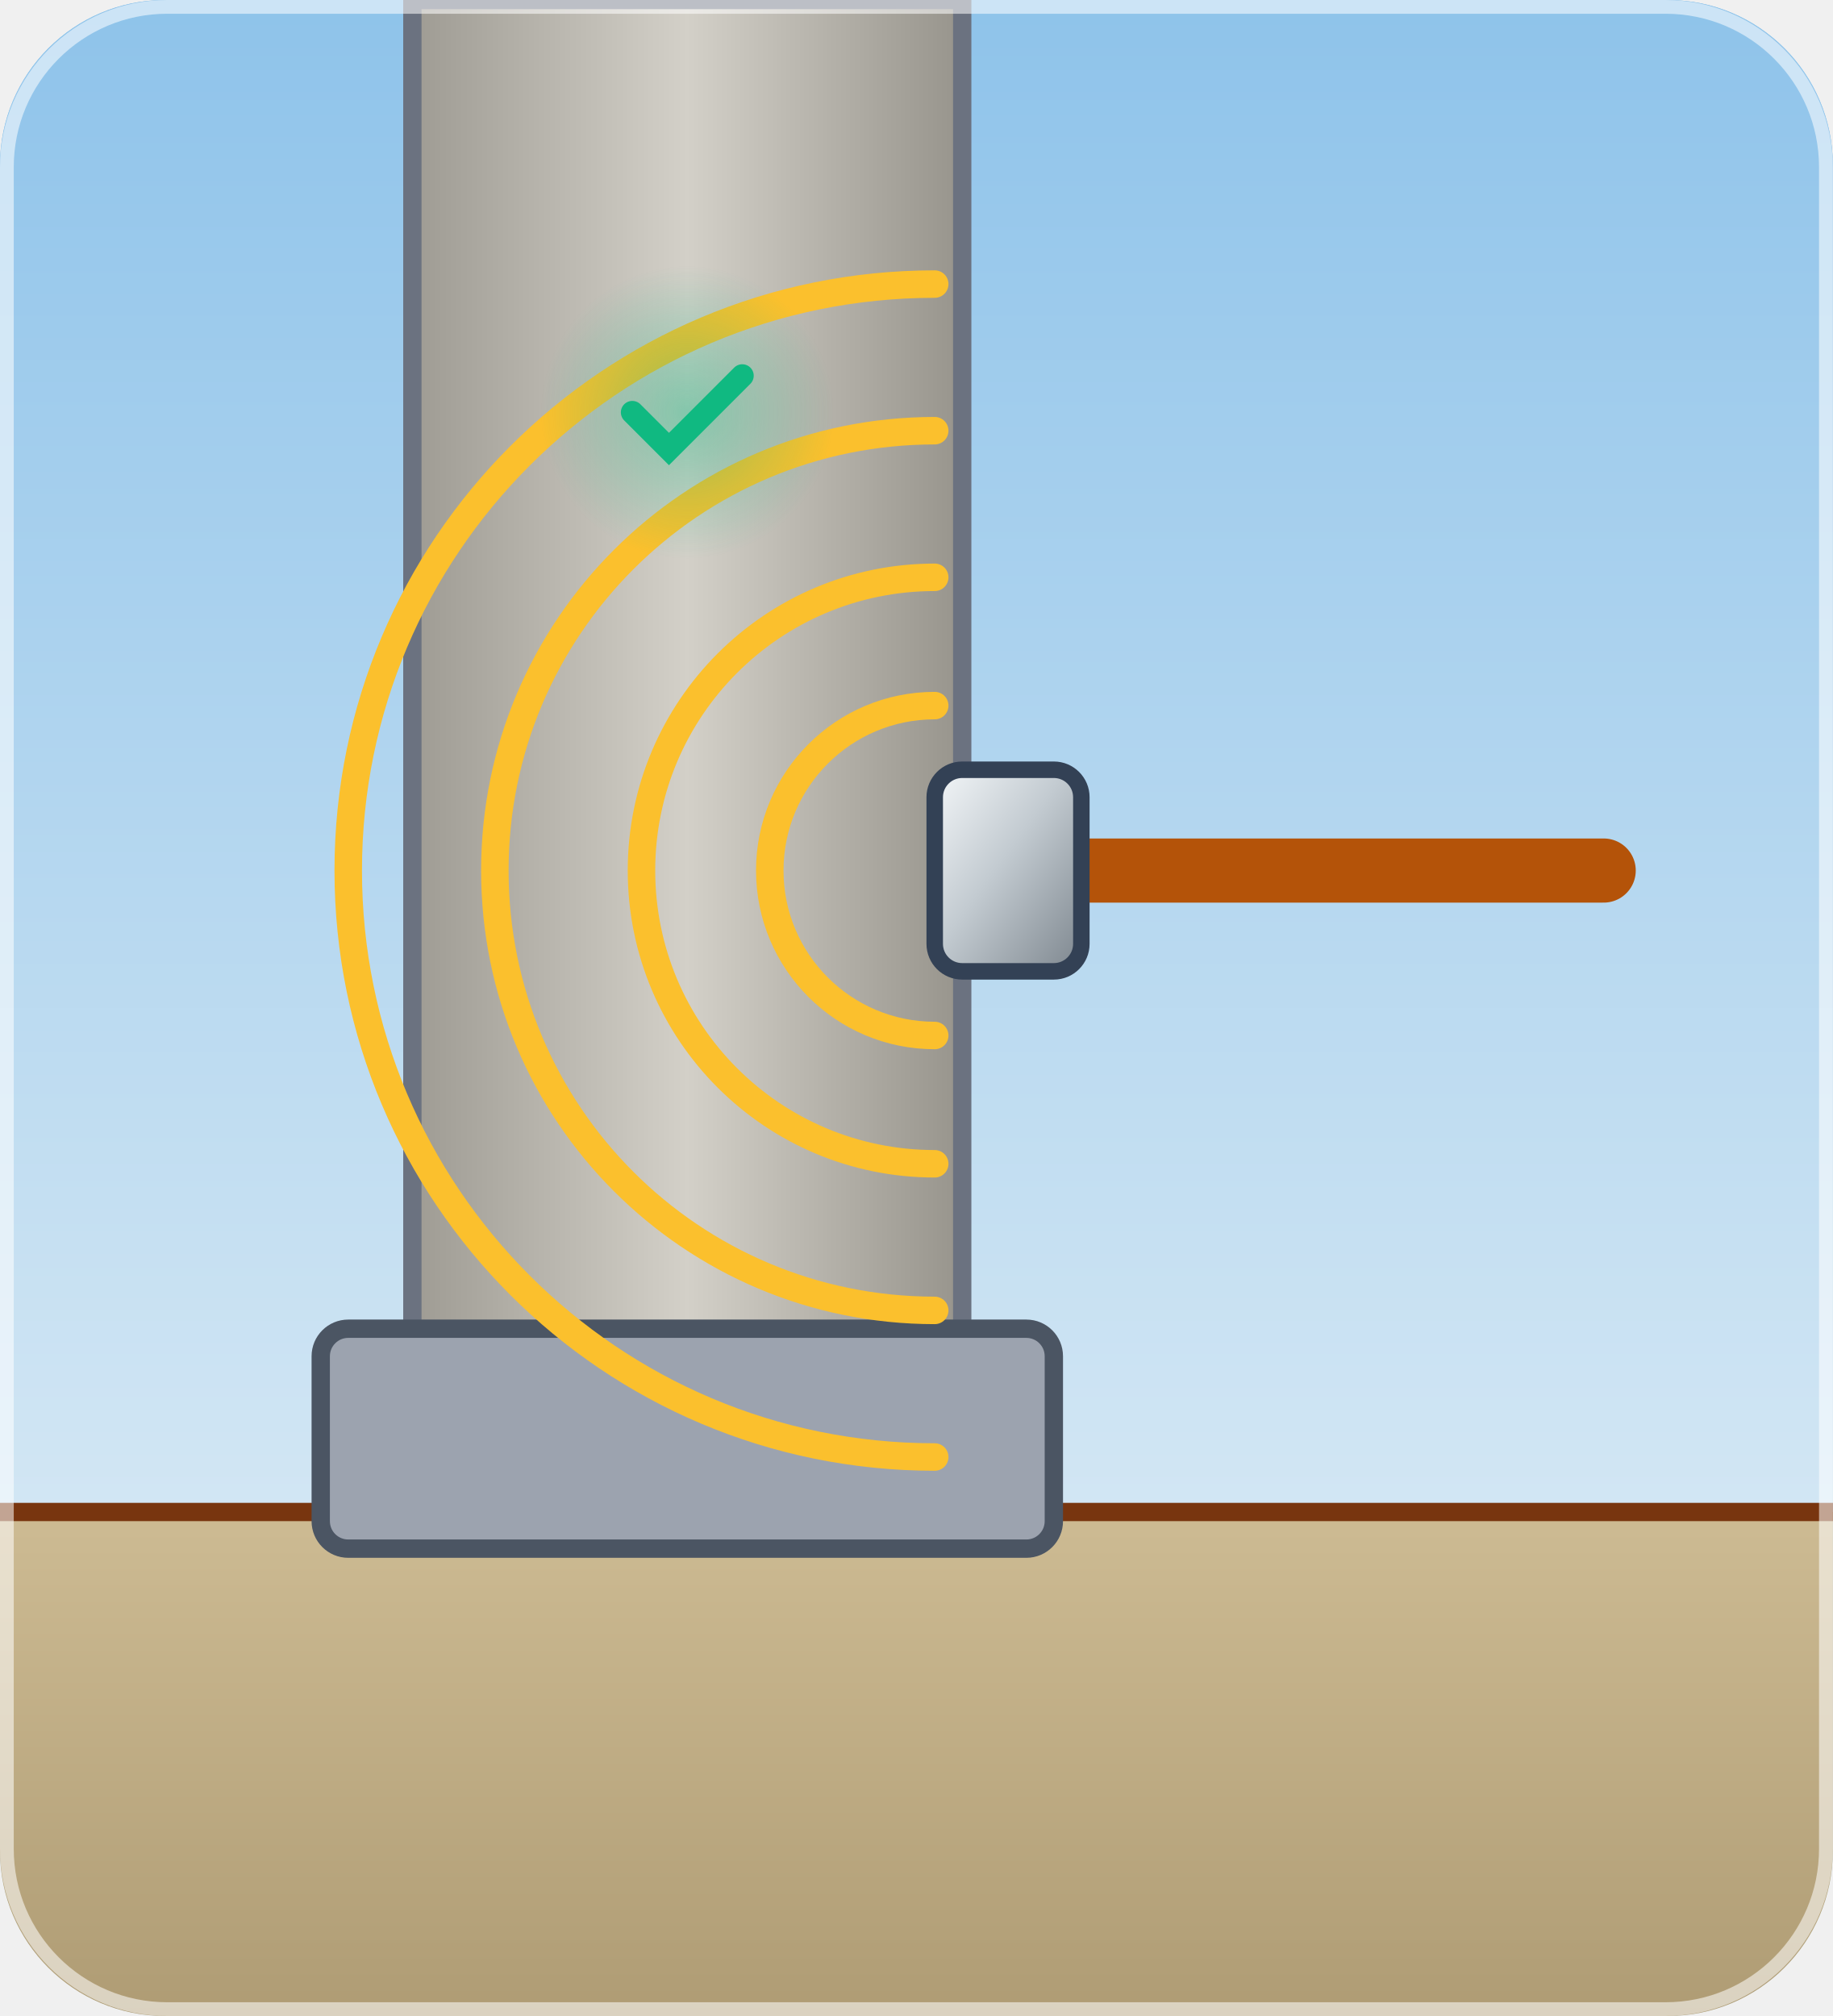
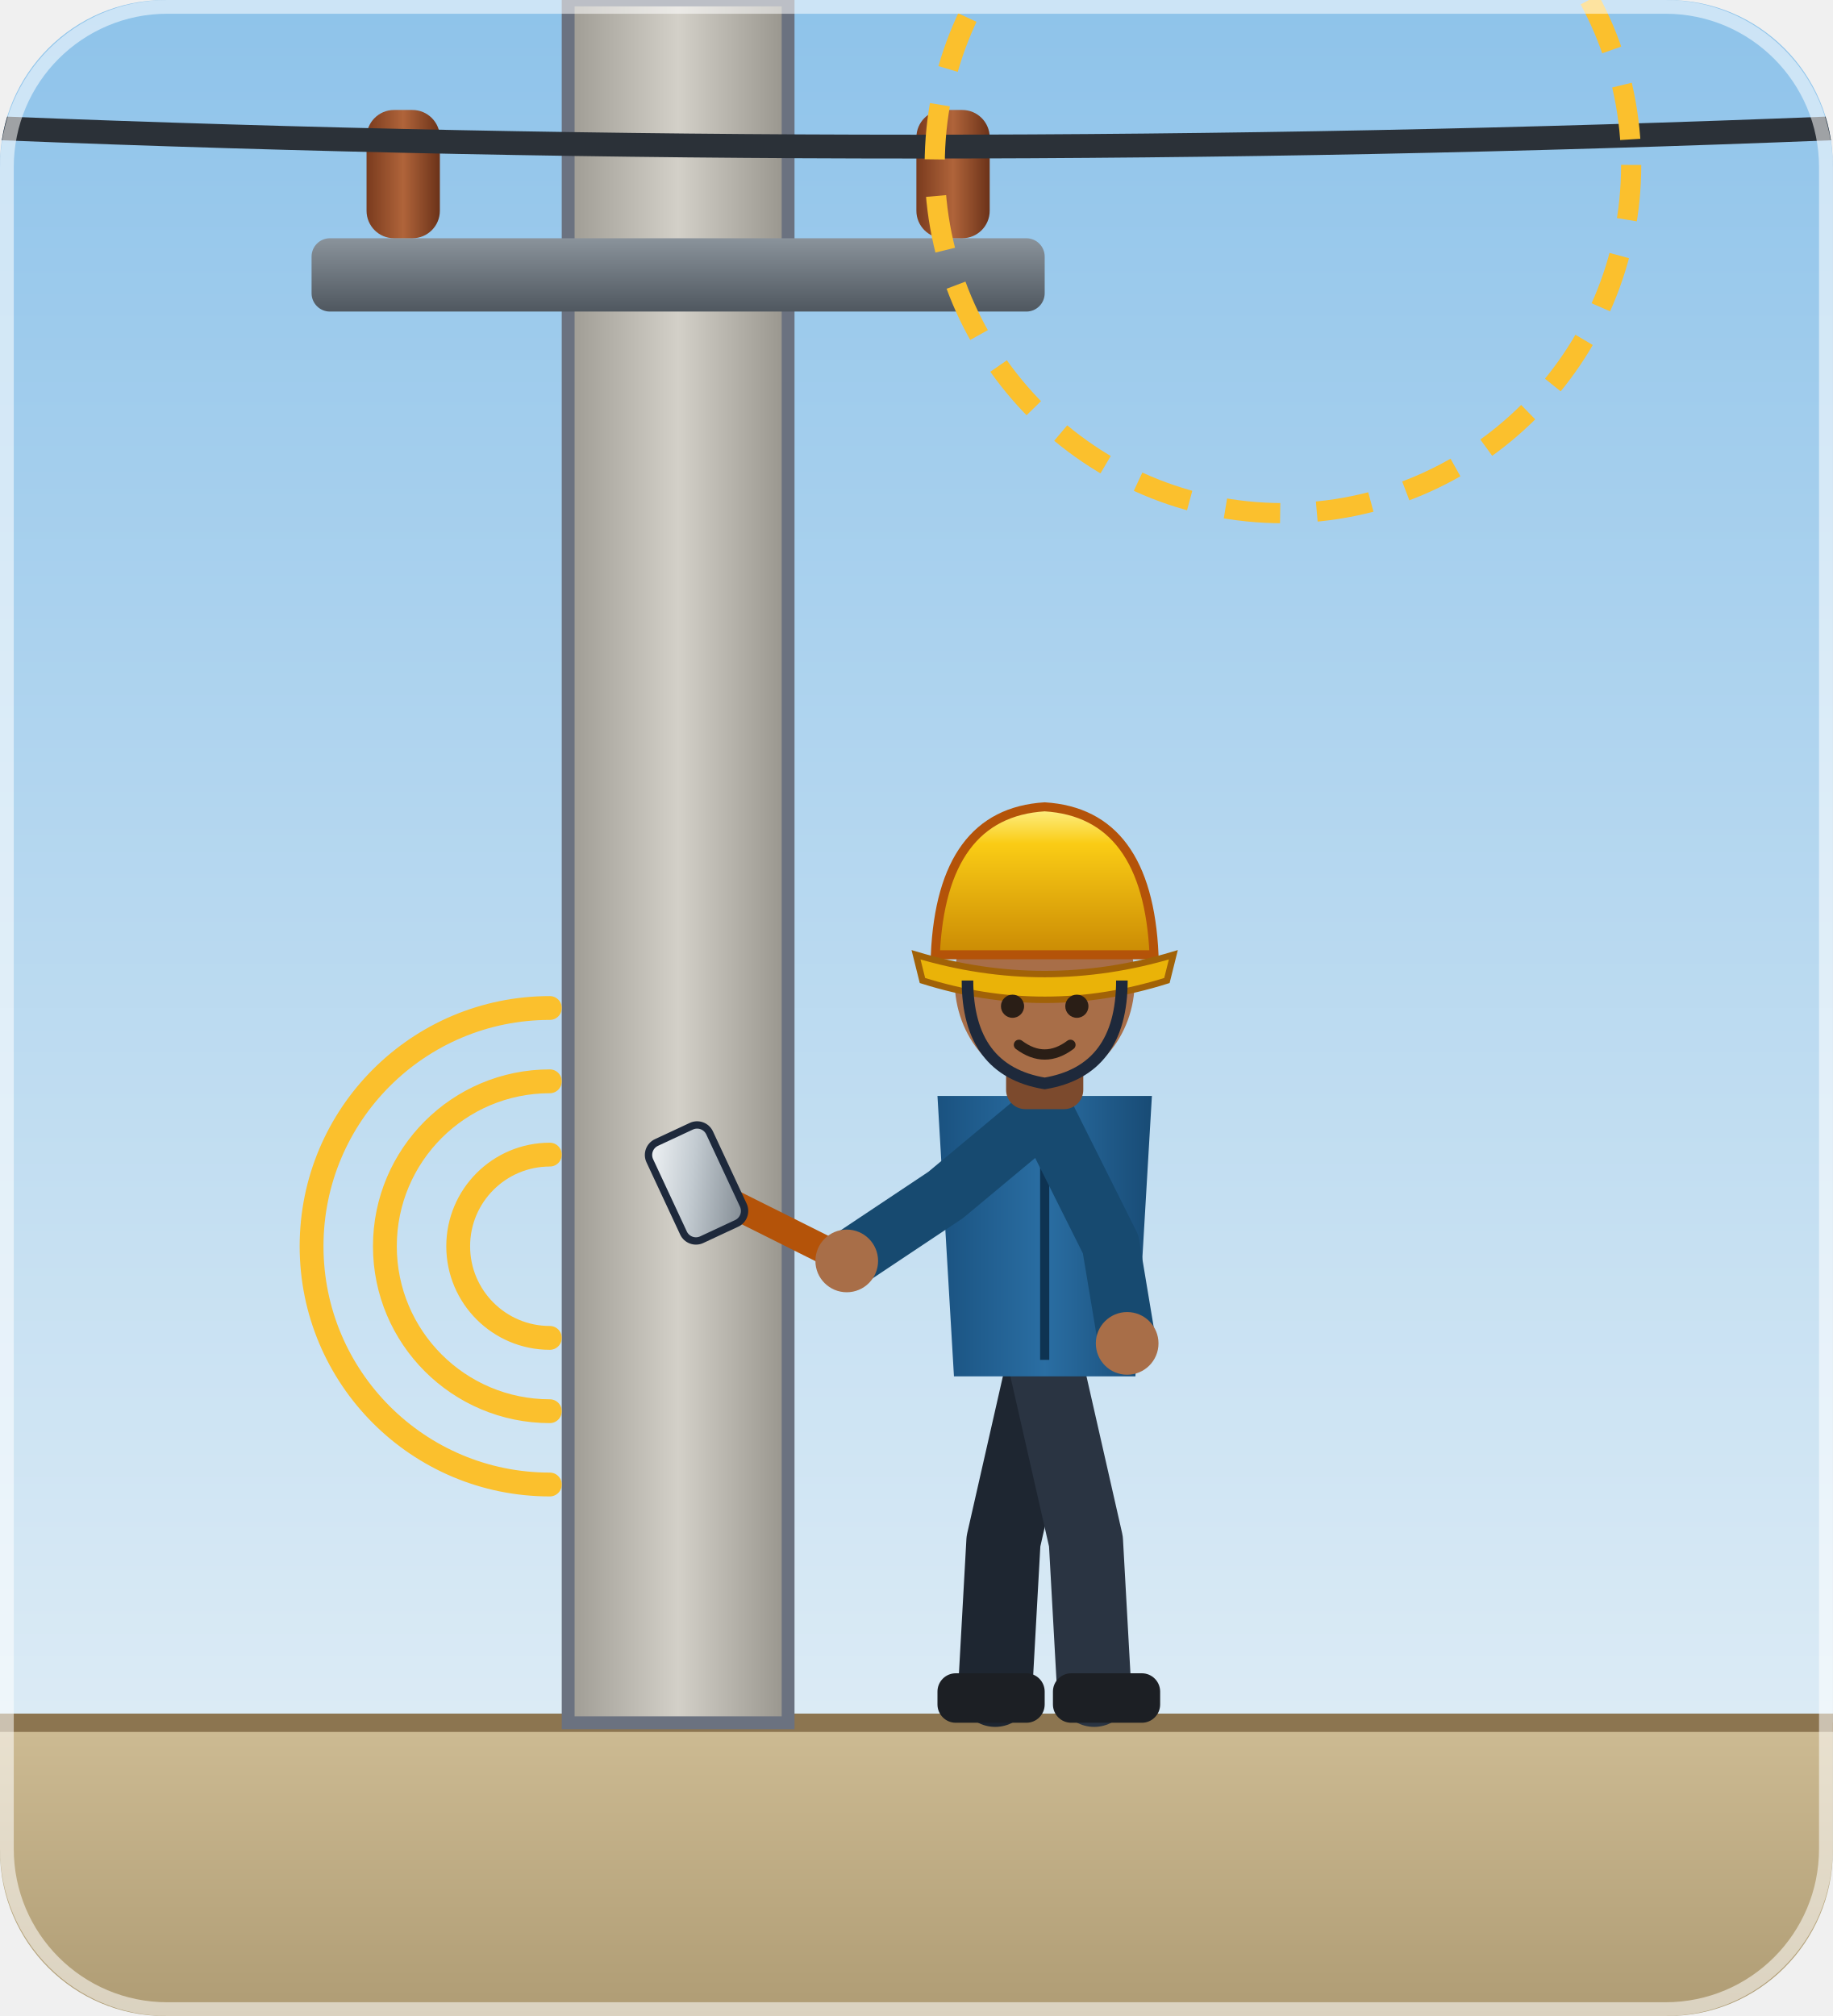
<svg xmlns="http://www.w3.org/2000/svg" viewBox="0 0 200 220" width="200" height="220">
  <defs>
    <linearGradient id="sky" x1="0" y1="0" x2="0" y2="1">
      <stop offset="0" stop-color="#8EC3EA" />
      <stop offset="1" stop-color="#E9F2F7" />
    </linearGradient>
+     <linearGradient id="storm" x1="0" y1="0" x2="0" y2="1">
+       <stop offset="0" stop-color="#1B2433" />
+       <stop offset="1" stop-color="#4A5568" />
+     </linearGradient>
    <linearGradient id="ground" x1="0" y1="0" x2="0" y2="1">
      <stop offset="0" stop-color="#CDBB93" />
      <stop offset="1" stop-color="#AF9C74" />
+     </linearGradient>
+     <linearGradient id="road" x1="0" y1="0" x2="0" y2="1">
+       <stop offset="0" stop-color="#5B6470" />
+       <stop offset="1" stop-color="#3F4650" />
    </linearGradient>
    <linearGradient id="pole" x1="0" y1="0" x2="1" y2="0">
      <stop offset="0" stop-color="#9E9B93" />
      <stop offset="0.5" stop-color="#D3D0C8" />
      <stop offset="1" stop-color="#97948C" />
    </linearGradient>
+     <linearGradient id="steelPole" x1="0" y1="0" x2="1" y2="0">
+       <stop offset="0" stop-color="#6E7780" />
+       <stop offset="0.5" stop-color="#C9D0D6" />
+       <stop offset="1" stop-color="#666F78" />
+     </linearGradient>
    <linearGradient id="steelArm" x1="0" y1="0" x2="0" y2="1">
      <stop offset="0" stop-color="#8A939B" />
      <stop offset="1" stop-color="#4F575F" />
    </linearGradient>
    <linearGradient id="porcelain" x1="0" y1="0" x2="1" y2="0">
-       <stop offset="0" stop-color="#C9D2D8" />
-       <stop offset="0.5" stop-color="#FFFFFF" />
-       <stop offset="1" stop-color="#B8C2C9" />
+       <stop offset="0" stop-color="#7A3B1E" />
+       <stop offset="0.5" stop-color="#B0643A" />
+       <stop offset="1" stop-color="#6B3219" />
    </linearGradient>
    <linearGradient id="shirt" x1="0" y1="0" x2="1" y2="0">
      <stop offset="0" stop-color="#1A5280" />
      <stop offset="0.5" stop-color="#2A6EA3" />
      <stop offset="1" stop-color="#184B75" />
    </linearGradient>
+     <linearGradient id="poly" x1="0" y1="0" x2="1" y2="1">
+       <stop offset="0" stop-color="#3E8FD6" />
+       <stop offset="0.35" stop-color="#BFE3FF" />
+       <stop offset="0.5" stop-color="#3C8AD0" />
+       <stop offset="0.75" stop-color="#A7D6FF" />
+       <stop offset="1" stop-color="#2F76B8" />
+     </linearGradient>
    <linearGradient id="webO" x1="0" y1="0" x2="0" y2="1">
      <stop offset="0" stop-color="#FF9F45" />
      <stop offset="0.5" stop-color="#F7811F" />
      <stop offset="1" stop-color="#D9640C" />
+     </linearGradient>
+     <linearGradient id="webBack" x1="0" y1="0" x2="0" y2="1">
+       <stop offset="0" stop-color="#C2560A" />
+       <stop offset="1" stop-color="#8F3C06" />
    </linearGradient>
    <linearGradient id="steel" x1="0" y1="0" x2="1" y2="1">
      <stop offset="0" stop-color="#F4F7F9" />
      <stop offset="0.45" stop-color="#C3CBD1" />
      <stop offset="1" stop-color="#7D868E" />
    </linearGradient>
    <linearGradient id="board" x1="0" y1="0" x2="1" y2="1">
      <stop offset="0" stop-color="#9A6A3C" />
      <stop offset="1" stop-color="#6E4524" />
    </linearGradient>
    <linearGradient id="paper" x1="0" y1="0" x2="0" y2="1">
      <stop offset="0" stop-color="#FFFFFF" />
      <stop offset="1" stop-color="#ECEFF2" />
    </linearGradient>
    <linearGradient id="bench" x1="0" y1="0" x2="0" y2="1">
      <stop offset="0" stop-color="#C9965E" />
      <stop offset="1" stop-color="#9E6B38" />
    </linearGradient>
+     <linearGradient id="tarp" x1="0" y1="0" x2="0" y2="1">
+       <stop offset="0" stop-color="#2F6EA6" />
+       <stop offset="1" stop-color="#1F4F7C" />
+     </linearGradient>
    <linearGradient id="rust" x1="0" y1="0" x2="1" y2="1">
      <stop offset="0" stop-color="#C46A2B" />
      <stop offset="0.5" stop-color="#9A4517" />
      <stop offset="1" stop-color="#6E2E0E" />
-     </linearGradient>
-     <linearGradient id="cone" x1="0" y1="0" x2="1" y2="0">
-       <stop offset="0" stop-color="#E65100" />
-       <stop offset="0.5" stop-color="#FF7A29" />
-       <stop offset="1" stop-color="#D84315" />
    </linearGradient>
    <linearGradient id="bootSole" x1="0" y1="0" x2="1" y2="0">
      <stop offset="0" stop-color="#111827" />
      <stop offset="0.4" stop-color="#1F2937" />
      <stop offset="1" stop-color="#0F172A" />
    </linearGradient>
    <linearGradient id="bootLug" x1="0" y1="0" x2="0" y2="1">
      <stop offset="0" stop-color="#374151" />
      <stop offset="1" stop-color="#111827" />
    </linearGradient>
    <linearGradient id="helmetDome" x1="0" y1="0" x2="0" y2="1">
      <stop offset="0" stop-color="#FEF08A" />
      <stop offset="0.25" stop-color="#FACC15" />
      <stop offset="1" stop-color="#CA8A04" />
    </linearGradient>
-     <radialGradient id="wireGlow" cx="0.5" cy="0.5" r="0.5">
-       <stop offset="0" stop-color="#FFE38A" stop-opacity="0.6" />
-       <stop offset="1" stop-color="#FFE38A" stop-opacity="0" />
-     </radialGradient>
+     <linearGradient id="glass" x1="0" y1="0" x2="1" y2="1">
+       <stop offset="0" stop-color="#E9C46A" />
+       <stop offset="1" stop-color="#C7962E" />
+     </linearGradient>
+     <linearGradient id="pvc" x1="0" y1="0" x2="0" y2="1">
+       <stop offset="0" stop-color="#E5E7EB" />
+       <stop offset="0.5" stop-color="#9CA3AF" />
+       <stop offset="1" stop-color="#D1D5DB" />
+     </linearGradient>
+     <linearGradient id="water" x1="0" y1="0" x2="0" y2="1">
+       <stop offset="0" stop-color="#7FB8D8" />
+       <stop offset="1" stop-color="#3F7FA6" />
+     </linearGradient>
+     <linearGradient id="car" x1="0" y1="0" x2="0" y2="1">
+       <stop offset="0" stop-color="#E04848" />
+       <stop offset="1" stop-color="#9E1F1F" />
+     </linearGradient>
    <radialGradient id="flash" cx="0.5" cy="0.5" r="0.5">
-       <stop offset="0" stop-color="#FFFFFF" stop-opacity="0.85" />
-       <stop offset="0.4" stop-color="#FFF4B0" stop-opacity="0.45" />
+       <stop offset="0" stop-color="#FFFFFF" stop-opacity="0.9" />
+       <stop offset="0.4" stop-color="#FFF4B0" stop-opacity="0.5" />
      <stop offset="1" stop-color="#FFF4B0" stop-opacity="0" />
-     </radialGradient>
-     <radialGradient id="hazardGlow" cx="0.5" cy="0.5" r="0.5">
-       <stop offset="0" stop-color="#EF4444" stop-opacity="0.55" />
-       <stop offset="0.7" stop-color="#EF4444" stop-opacity="0.15" />
-       <stop offset="1" stop-color="#EF4444" stop-opacity="0" />
-     </radialGradient>
-     <radialGradient id="safeGlow" cx="0.5" cy="0.5" r="0.5">
-       <stop offset="0" stop-color="#10B981" stop-opacity="0.4" />
-       <stop offset="1" stop-color="#10B981" stop-opacity="0" />
    </radialGradient>
    <clipPath id="card">
      <rect x="0" y="0" width="200" height="220" rx="18" />
    </clipPath>
  </defs>
  <g clip-path="url(#card)">
    <rect width="200" height="220" fill="url(#sky)" />
-     <rect width="200" height="220" fill="url(#sky)" />
-     <rect y="165" width="200" height="55" fill="url(#ground)" />
-     <line x1="0" y1="165" x2="200" y2="165" stroke="#78350F" stroke-width="2" />
-     <rect x="45" y="0" width="60" height="165" fill="url(#pole)" stroke="#6B7280" stroke-width="2" />
-     <rect x="35" y="145" width="80" height="24" rx="3" fill="#9CA3AF" stroke="#4B5563" stroke-width="2" />
-     <line x1="175" y1="95" x2="112" y2="95" stroke="#B45309" stroke-width="7" stroke-linecap="round" />
-     <rect x="102" y="84" width="16" height="22" rx="3" fill="url(#steel)" stroke="#334155" stroke-width="1.8" />
-     <path d="M102 77 A18 18 0 0 0 102 113" stroke="#FBC02D" stroke-width="3" fill="none" stroke-linecap="round" />
-     <path d="M102 63 A32 32 0 0 0 102 127" stroke="#FBC02D" stroke-width="3" fill="none" stroke-linecap="round" />
-     <path d="M102 47 A48 48 0 0 0 102 143" stroke="#FBC02D" stroke-width="3" fill="none" stroke-linecap="round" />
-     <path d="M102 31 A64 64 0 0 0 102 159" stroke="#FBC02D" stroke-width="3" fill="none" stroke-linecap="round" />
-     <circle cx="75" cy="45" r="16" fill="url(#safeGlow)" />
-     <path d="M69 45 L73 49 L81 41" stroke="#10B981" stroke-width="2.5" fill="none" stroke-linecap="round" />
+     <rect y="188" width="200" height="32" fill="url(#ground)" />
+     <line x1="0" y1="188" x2="200" y2="188" stroke="#8C7550" stroke-width="2" />
+     <rect x="62" y="0" width="24" height="188" fill="url(#pole)" stroke="#6B7280" stroke-width="1.4" />
+     <rect x="34" y="26" width="80" height="8" rx="2" fill="url(#steelArm)" />
+     <rect x="40" y="12" width="8" height="14" rx="3" fill="url(#porcelain)" />
+     <rect x="100" y="12" width="8" height="14" rx="3" fill="url(#porcelain)" />
+     <path d="M0 14 Q100 18 200 14" stroke="#2B3138" stroke-width="2.6" fill="none" />
+     <circle cx="140" cy="18" r="38" fill="none" stroke="#FBC02D" stroke-width="2.2" stroke-dasharray="6 4" />
+     <path d="M114 148.4 L109.5 168.2 L108.6 184.4" stroke="#1E2631" stroke-width="8.1" fill="none" stroke-linecap="round" stroke-linejoin="round" />
+     <path d="M114 148.4 L118.5 168.2 L119.4 184.4" stroke="#2A3442" stroke-width="8.1" fill="none" stroke-linecap="round" stroke-linejoin="round" />
+     <rect x="102.3" y="182.6" width="11.7" height="5.4" rx="2" fill="#1C1F24" />
+     <rect x="114.9" y="182.6" width="11.7" height="5.4" rx="2" fill="#1C1F24" />
+     <path d="M102.3 119.6 L125.7 119.6 L123.9 150.2 L104.1 150.2 Z" fill="url(#shirt)" />
+     <path d="M114 119.6 L114 148.4" stroke="#0E3352" stroke-width="1" />
+     <path d="M114 121.4 L121.2 135.8 L123 146.6" stroke="#174A70" stroke-width="6.3" fill="none" stroke-linecap="round" stroke-linejoin="round" />
+     <circle cx="123" cy="146.6" r="3.42" fill="#A86E48" />
+     <path d="M114 121.4 L103.2 130.4 L92.4 137.6" stroke="#174A70" stroke-width="6.3" fill="none" stroke-linecap="round" stroke-linejoin="round" />
+     <g transform="translate(114 107) rotate(0) scale(0.702)">
+       <rect x="-6" y="8" width="12" height="12" rx="3" fill="#7C4A2D" />
+       <ellipse cx="0" cy="0" rx="14" ry="16" fill="#A86E48" />
+       <path d="M-17 -4 Q-16 -26 0 -27 Q16 -26 17 -4 Z" fill="url(#helmetDome)" stroke="#B45309" stroke-width="1.4" />
+       <path d="M-20 -4 Q0 2 20 -4 L19 0 Q0 6 -19 0 Z" fill="#EAB308" stroke="#A16207" stroke-width="1" />
+       <path d="M-12 0 Q-12 14 0 16 Q12 14 12 0" fill="none" stroke="#1E293B" stroke-width="1.8" />
+       <circle cx="-5" cy="4" r="1.8" fill="#2A1E16" />
+       <circle cx="5" cy="4" r="1.8" fill="#2A1E16" />
+       <path d="M-4 10 Q0 13 4 10" fill="none" stroke="#2A1E16" stroke-width="1.6" stroke-linecap="round" />
+     </g>
+     <path d="M92.4 137.6 L78 130.4" stroke="#B45309" stroke-width="3.1" stroke-linecap="round" />
+     <rect x="72.6" y="123.2" width="7.2" height="11.7" rx="1.5" fill="url(#steel)" stroke="#1E293B" stroke-width="0.8" transform="rotate(-25 76.2 129.5)" />
+     <circle cx="92.4" cy="137.6" r="3.42" fill="#A86E48" />
+     <path d="M60 126 A10 10 0 0 0 60 146" stroke="#FBC02D" stroke-width="2.6" fill="none" stroke-linecap="round" />
+     <path d="M60 118 A18 18 0 0 0 60 154" stroke="#FBC02D" stroke-width="2.6" fill="none" stroke-linecap="round" />
+     <path d="M60 110 A26 26 0 0 0 60 162" stroke="#FBC02D" stroke-width="2.6" fill="none" stroke-linecap="round" />
  </g>
  <rect x="0.75" y="0.75" width="198.5" height="218.5" rx="17.5" fill="none" stroke="#FFFFFF" stroke-opacity="0.55" stroke-width="1.5" />
</svg>
